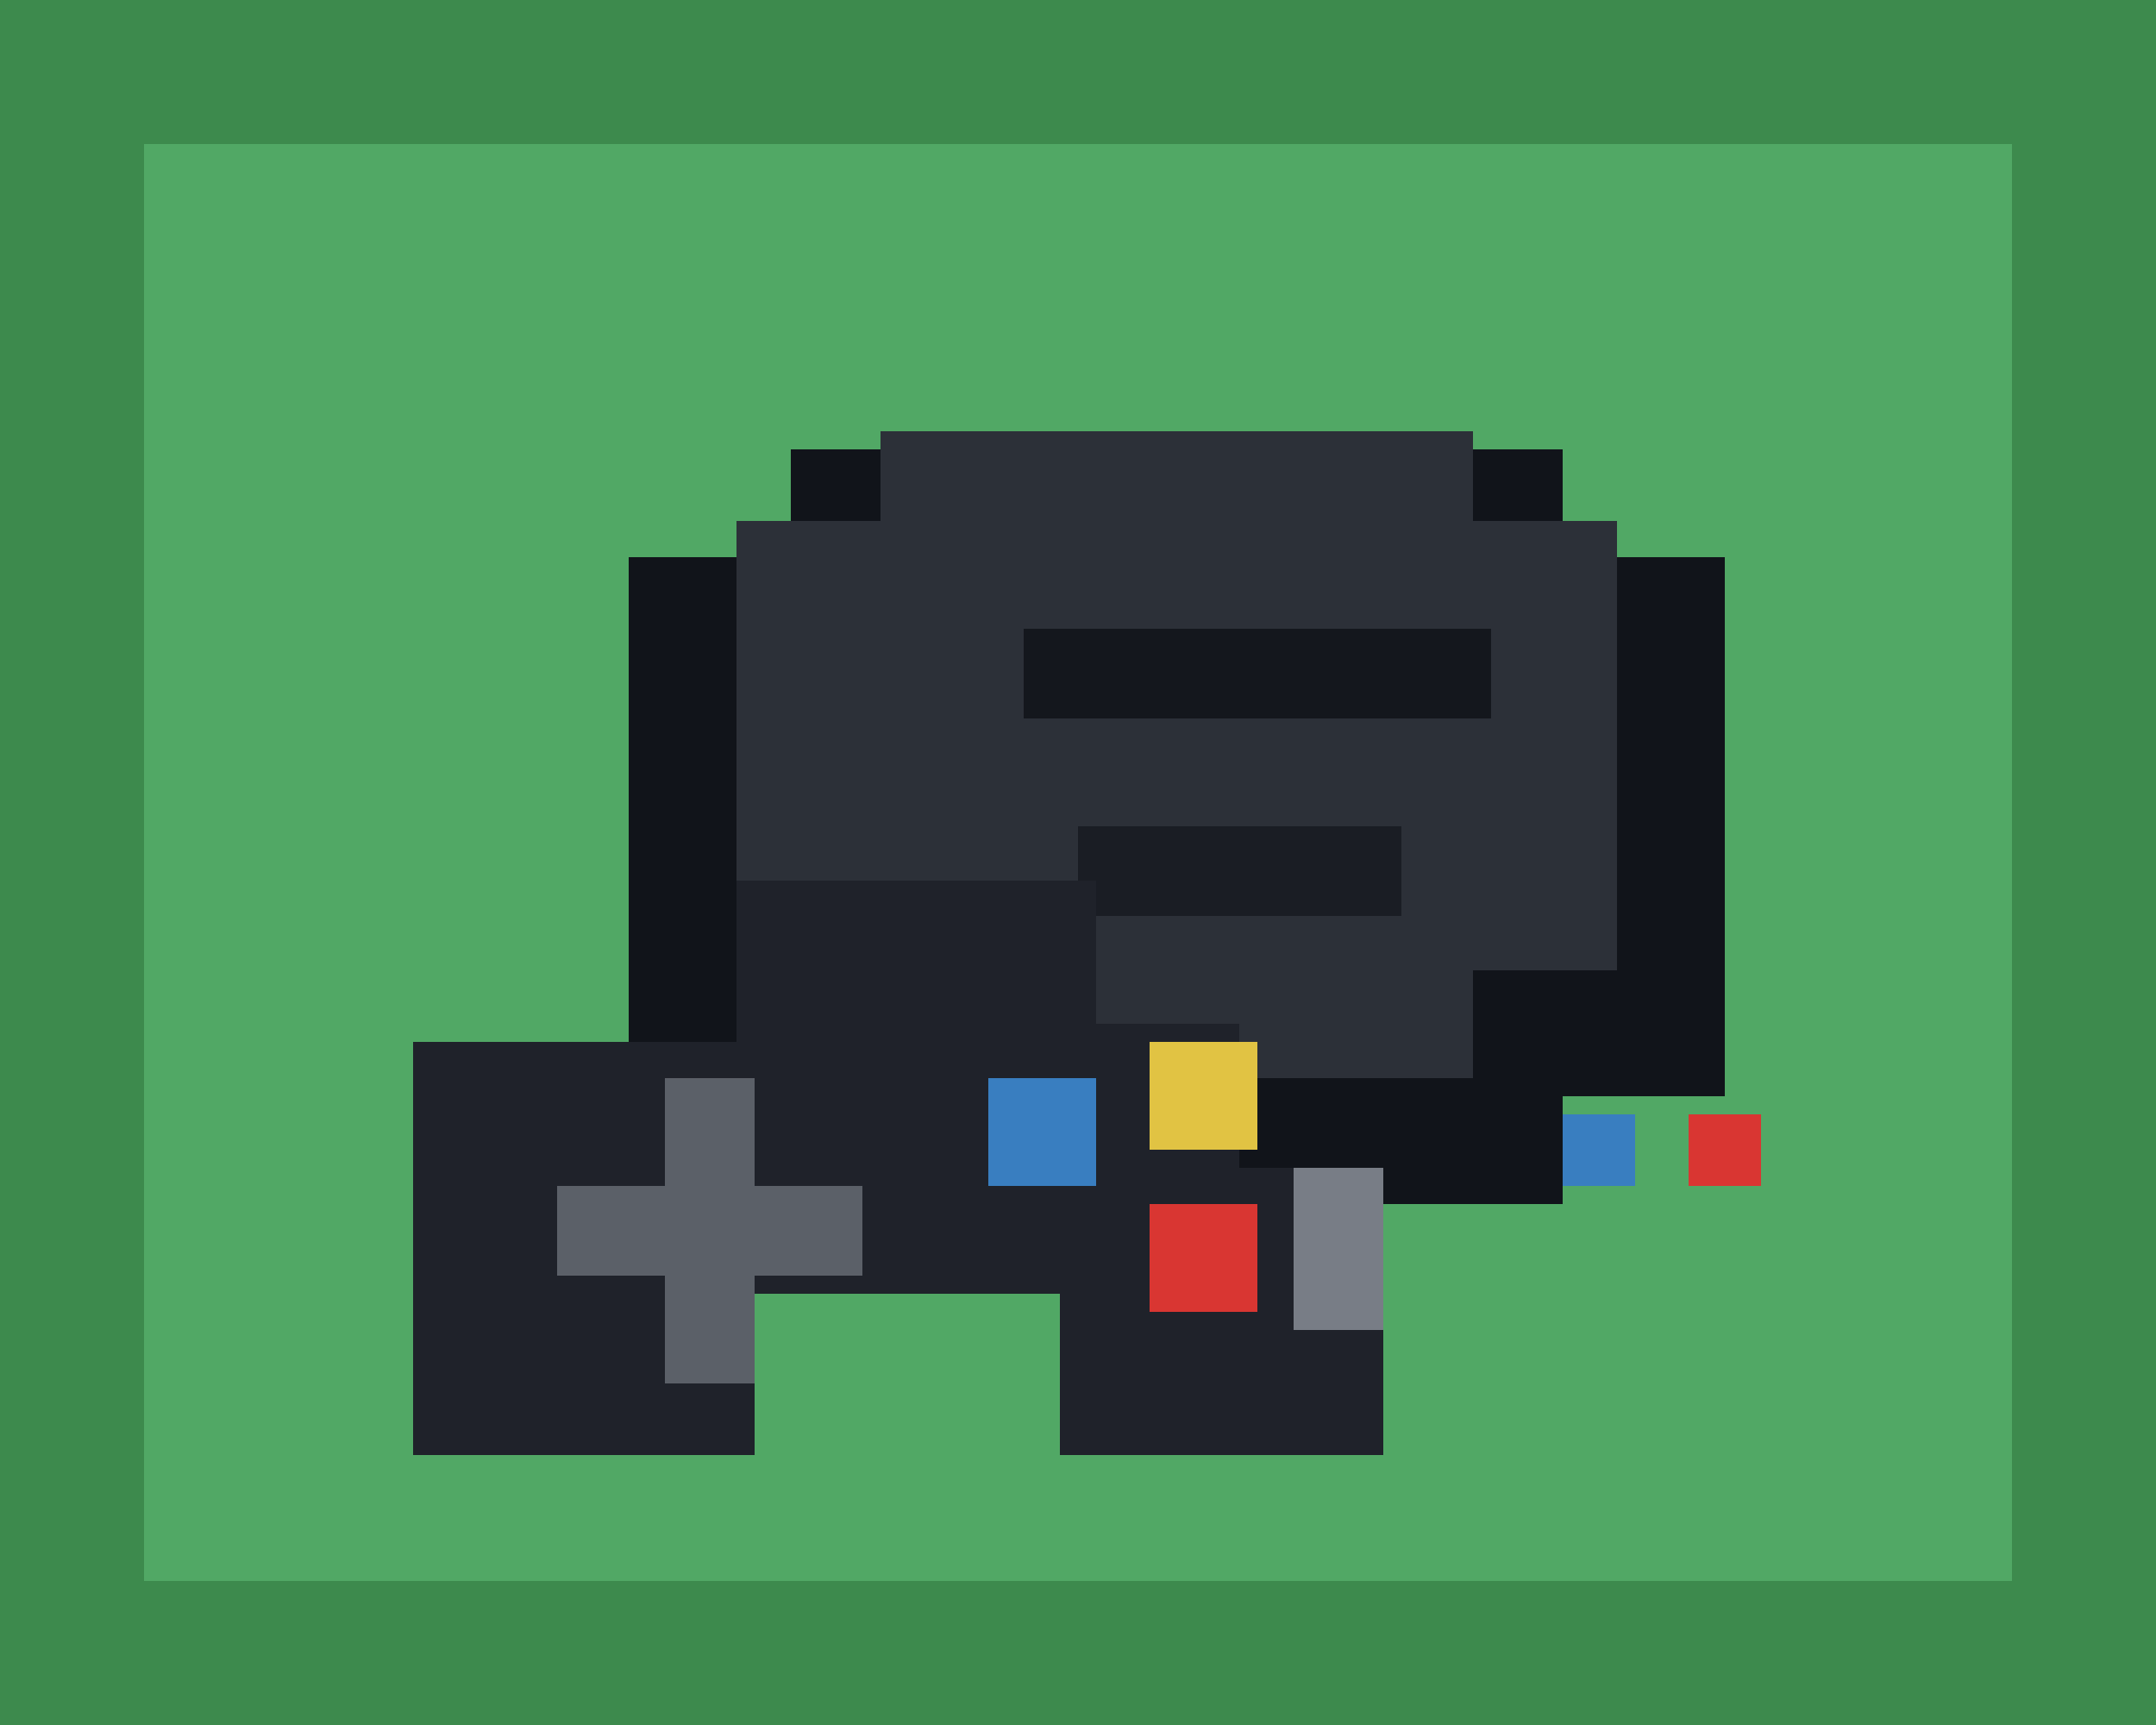
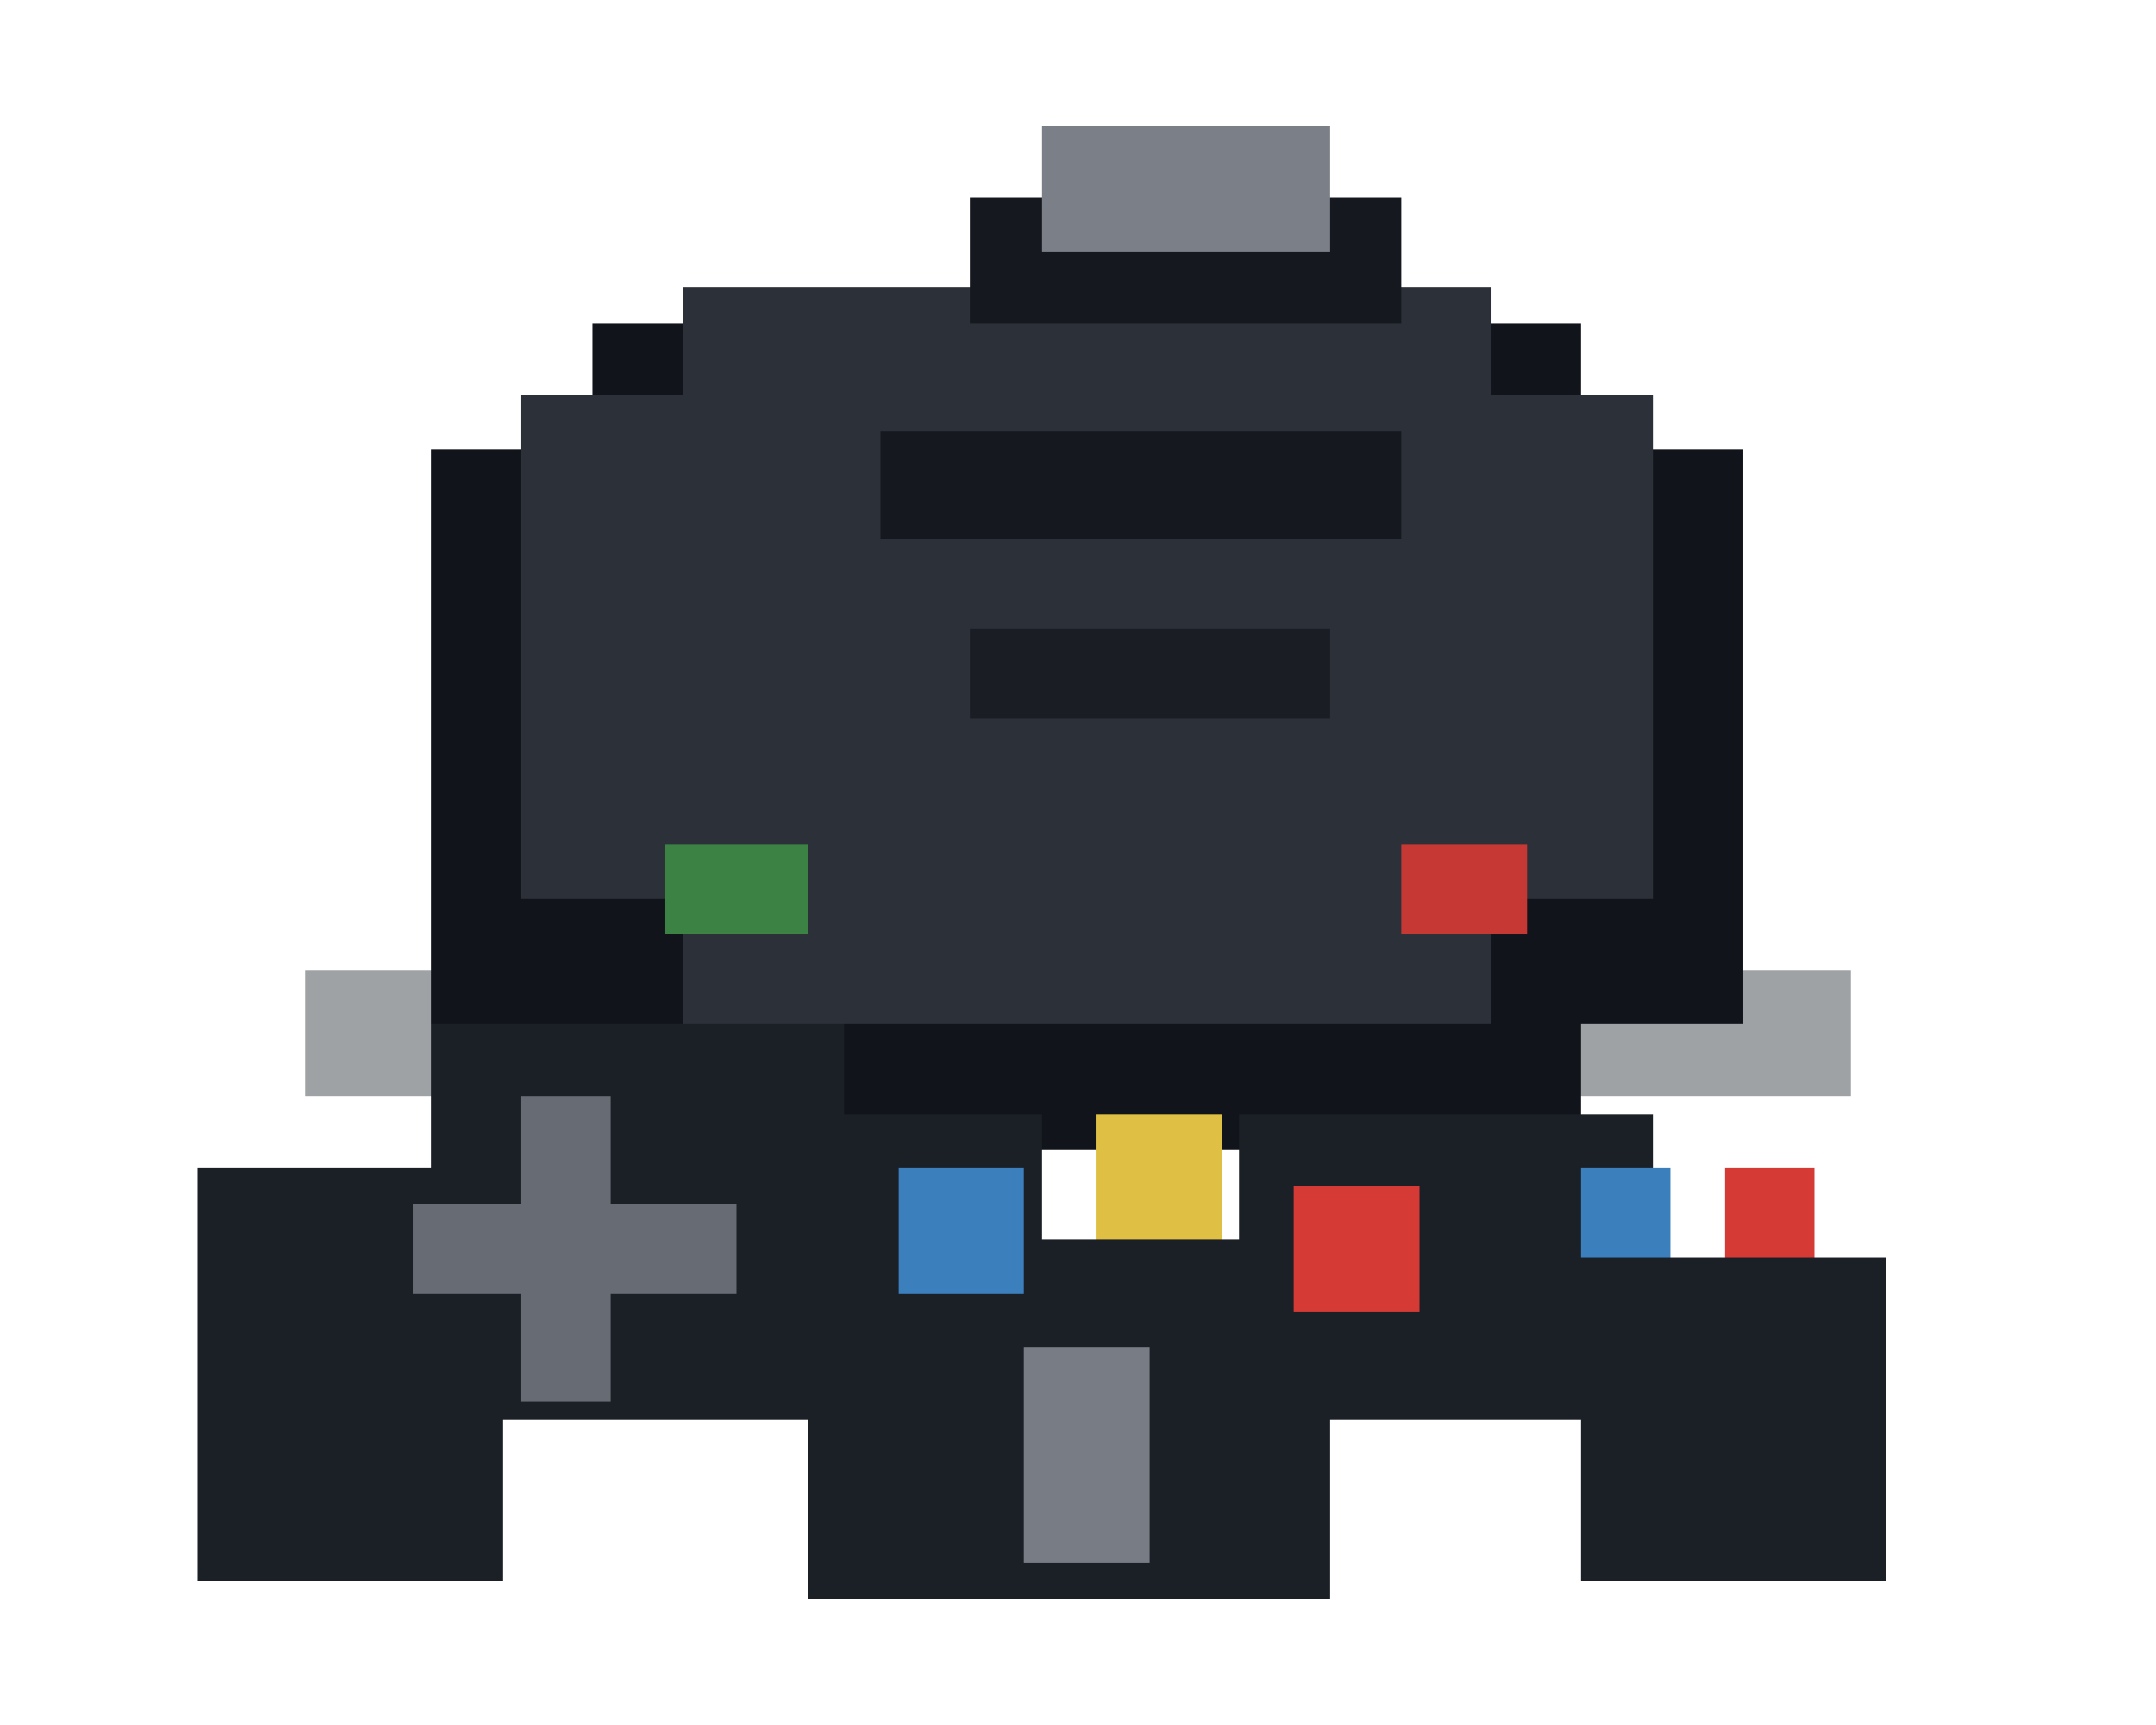
<svg xmlns="http://www.w3.org/2000/svg" viewBox="0 0 120 96" shape-rendering="crispEdges">
-   <rect width="120" height="96" fill="#3d8a4d" />
-   <rect x="8" y="8" width="104" height="80" fill="#51a865" />
-   <path d="M35 31h9v-6h43v6h9v30h-9v6H35z" fill="#11141a" />
-   <path d="M41 29h8v-5h33v5h8v25h-8v6H41z" fill="#2c3038" />
-   <rect x="57" y="35" width="26" height="5" fill="#14171d" />
-   <rect x="60" y="46" width="18" height="5" fill="#1a1d24" />
-   <path d="M23 58h18v-9h20v8h8v8h8v16H59v-9H42v9H23z" fill="#1f222a" />
-   <rect x="31" y="66" width="17" height="5" fill="#5b6068" />
-   <rect x="37" y="60" width="5" height="17" fill="#5b6068" />
-   <rect x="55" y="60" width="6" height="6" fill="#397ec0" />
-   <rect x="64" y="58" width="6" height="6" fill="#e1c343" />
-   <rect x="64" y="67" width="6" height="6" fill="#d93632" />
-   <rect x="72" y="65" width="5" height="9" fill="#787d86" />
-   <rect x="87" y="62" width="4" height="4" fill="#397ec0" />
-   <rect x="94" y="62" width="4" height="4" fill="#d93632" />
+   <rect x="17" y="54" width="86" height="7" fill="#172126" opacity=".42" />
+   <path d="M24 25h9v-7h55v7h9v32h-9v7H33v-7h-9z" fill="#11141a" />
+   <path d="M29 22h9v-6h45v6h9v28h-9v7H38v-7h-9z" fill="#2c3038" />
+   <rect x="49" y="24" width="29" height="6" fill="#15181e" />
+   <rect x="54" y="35" width="20" height="5" fill="#1a1d24" />
+   <rect x="37" y="47" width="8" height="5" fill="#3d8245" />
+   <rect x="78" y="47" width="7" height="5" fill="#c63834" />
+   <rect x="54" y="11" width="24" height="7" fill="#15181e" />
+   <rect x="58" y="7" width="16" height="7" fill="#7b7f87" />
+   <path d="M11 65h13v-8h23v5h11v7h11v-7h23v8h13v18H88v-9H74v10H45V79H28v9H11z" fill="#1b1f26" />
+   <rect x="23" y="67" width="18" height="5" fill="#676c74" />
+   <rect x="29" y="61" width="5" height="17" fill="#676c74" />
+   <rect x="50" y="65" width="7" height="7" fill="#3c7fbd" />
+   <rect x="61" y="62" width="7" height="7" fill="#e0c044" />
+   <rect x="72" y="66" width="7" height="7" fill="#d53a35" />
+   <rect x="57" y="75" width="7" height="12" fill="#777c85" />
+   <rect x="88" y="65" width="5" height="5" fill="#3c7fbd" />
+   <rect x="96" y="65" width="5" height="5" fill="#d53a35" />
</svg>
